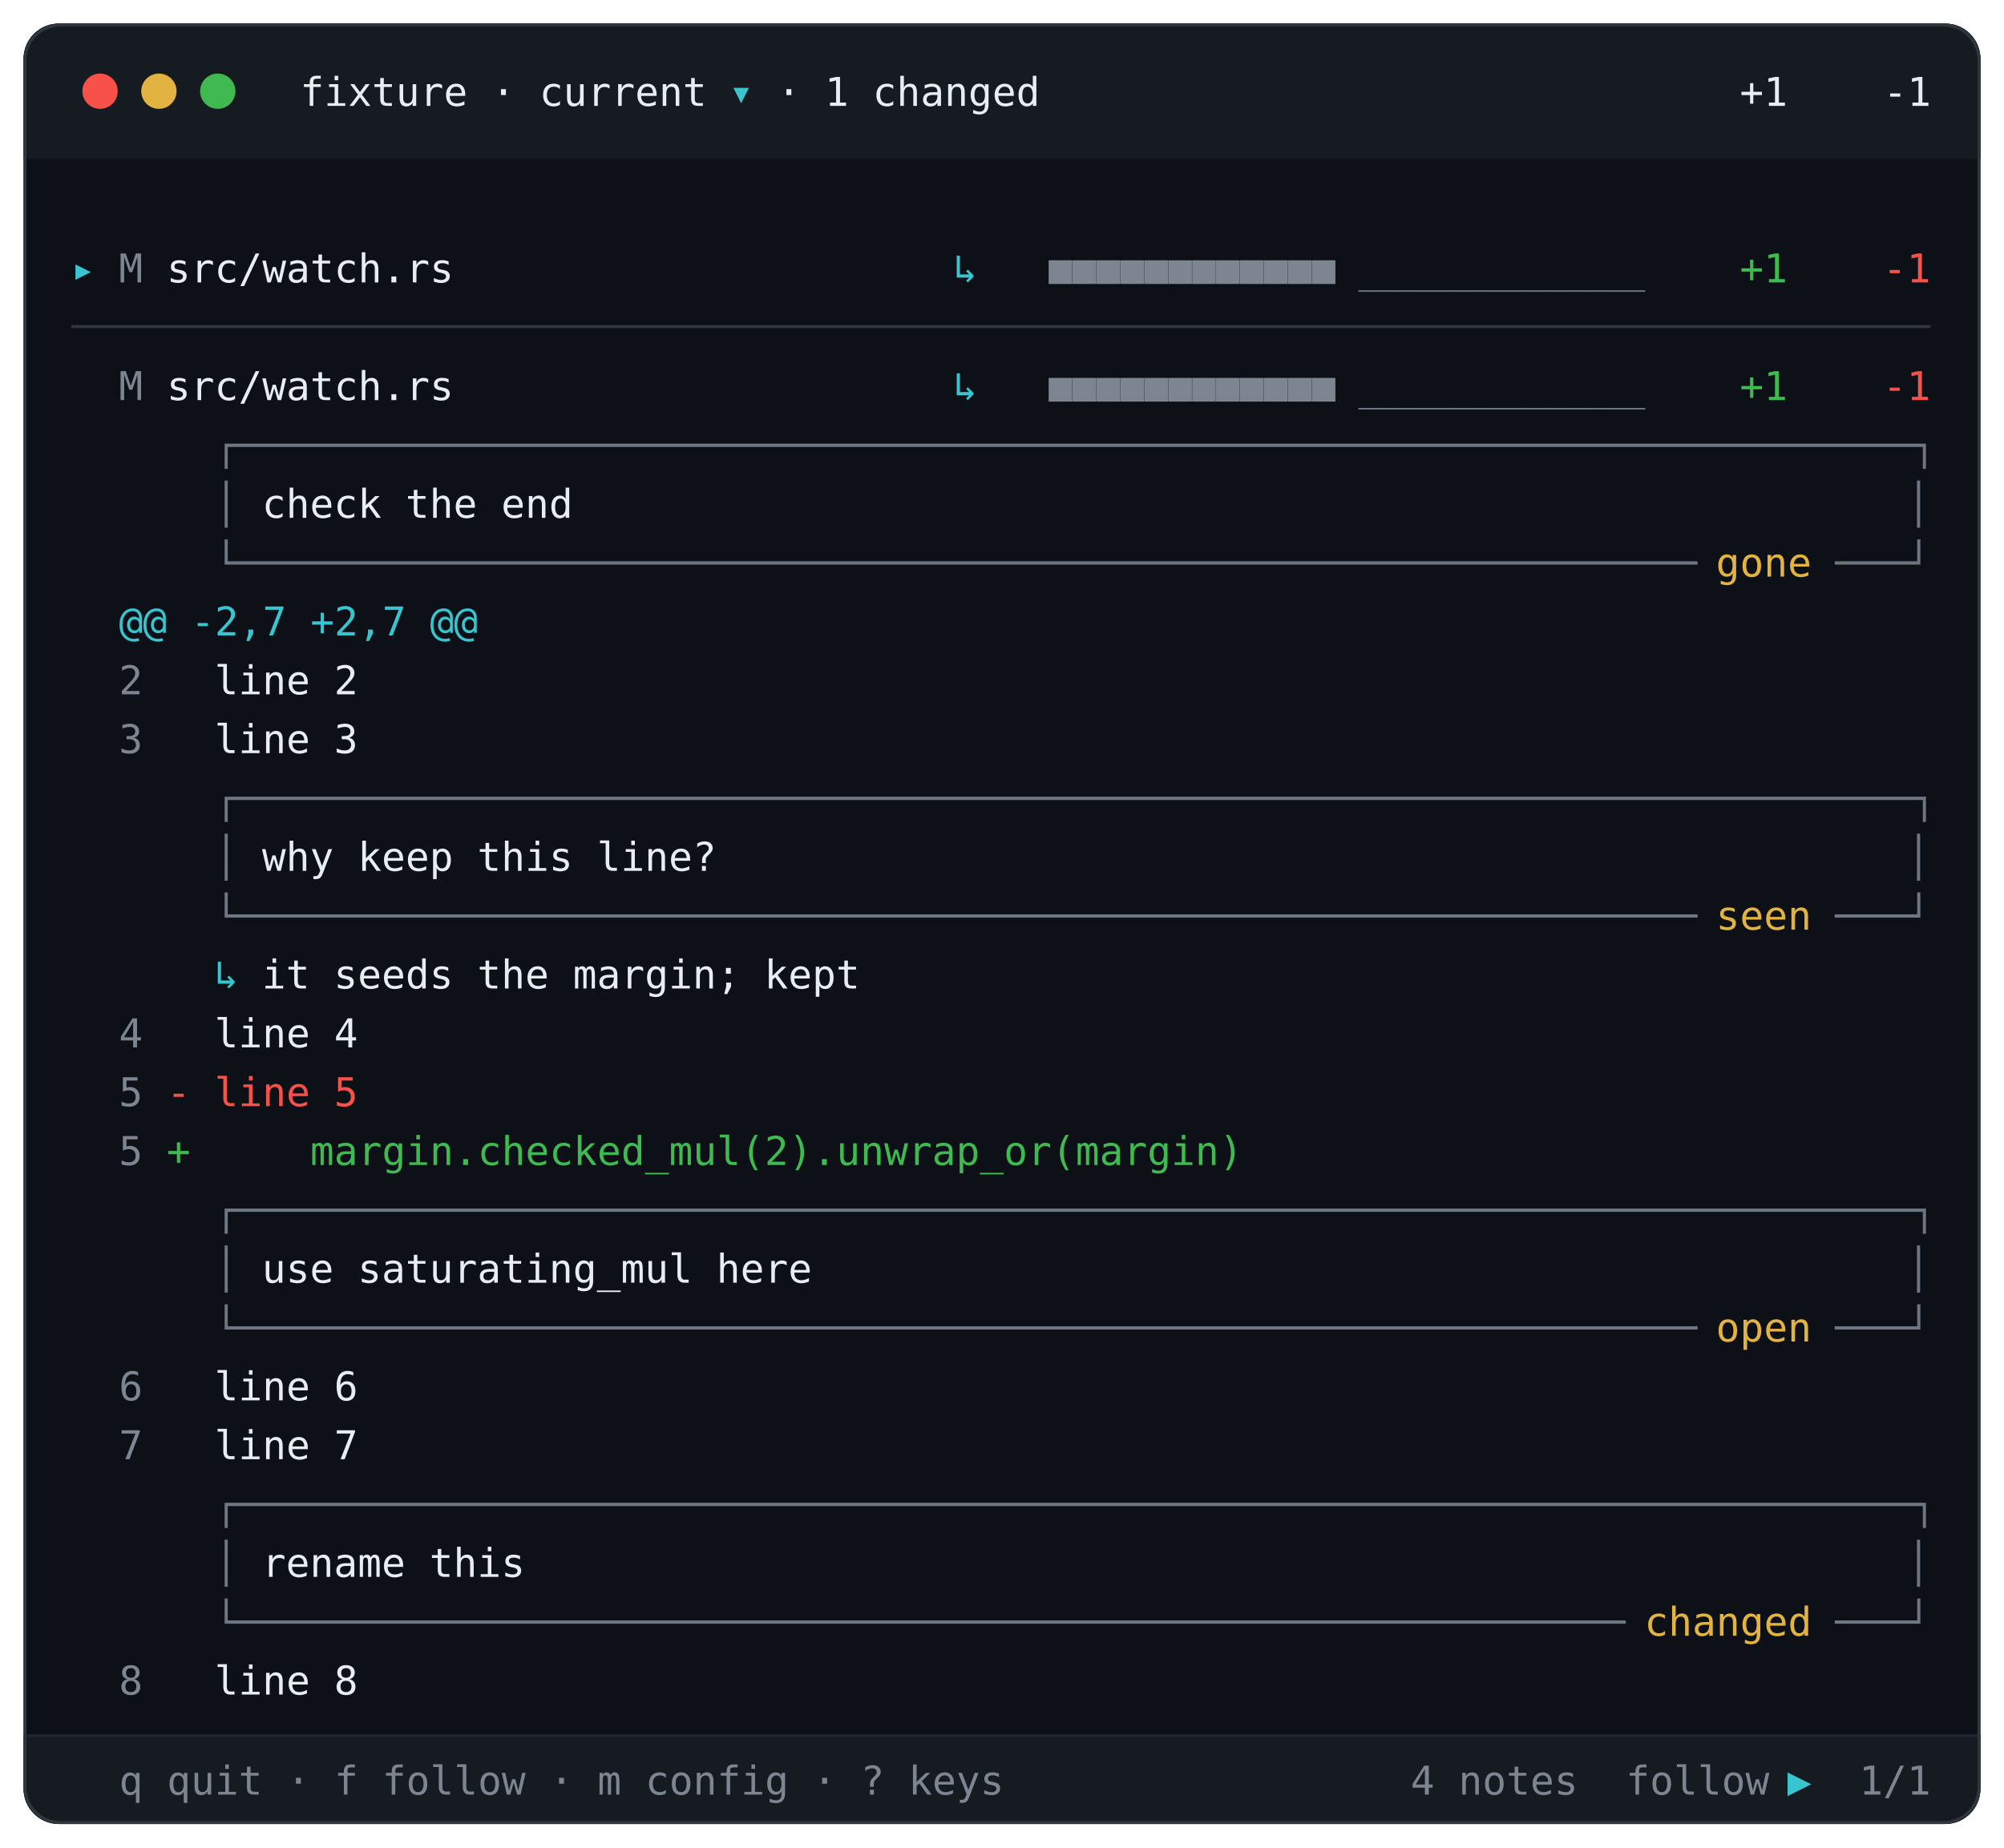
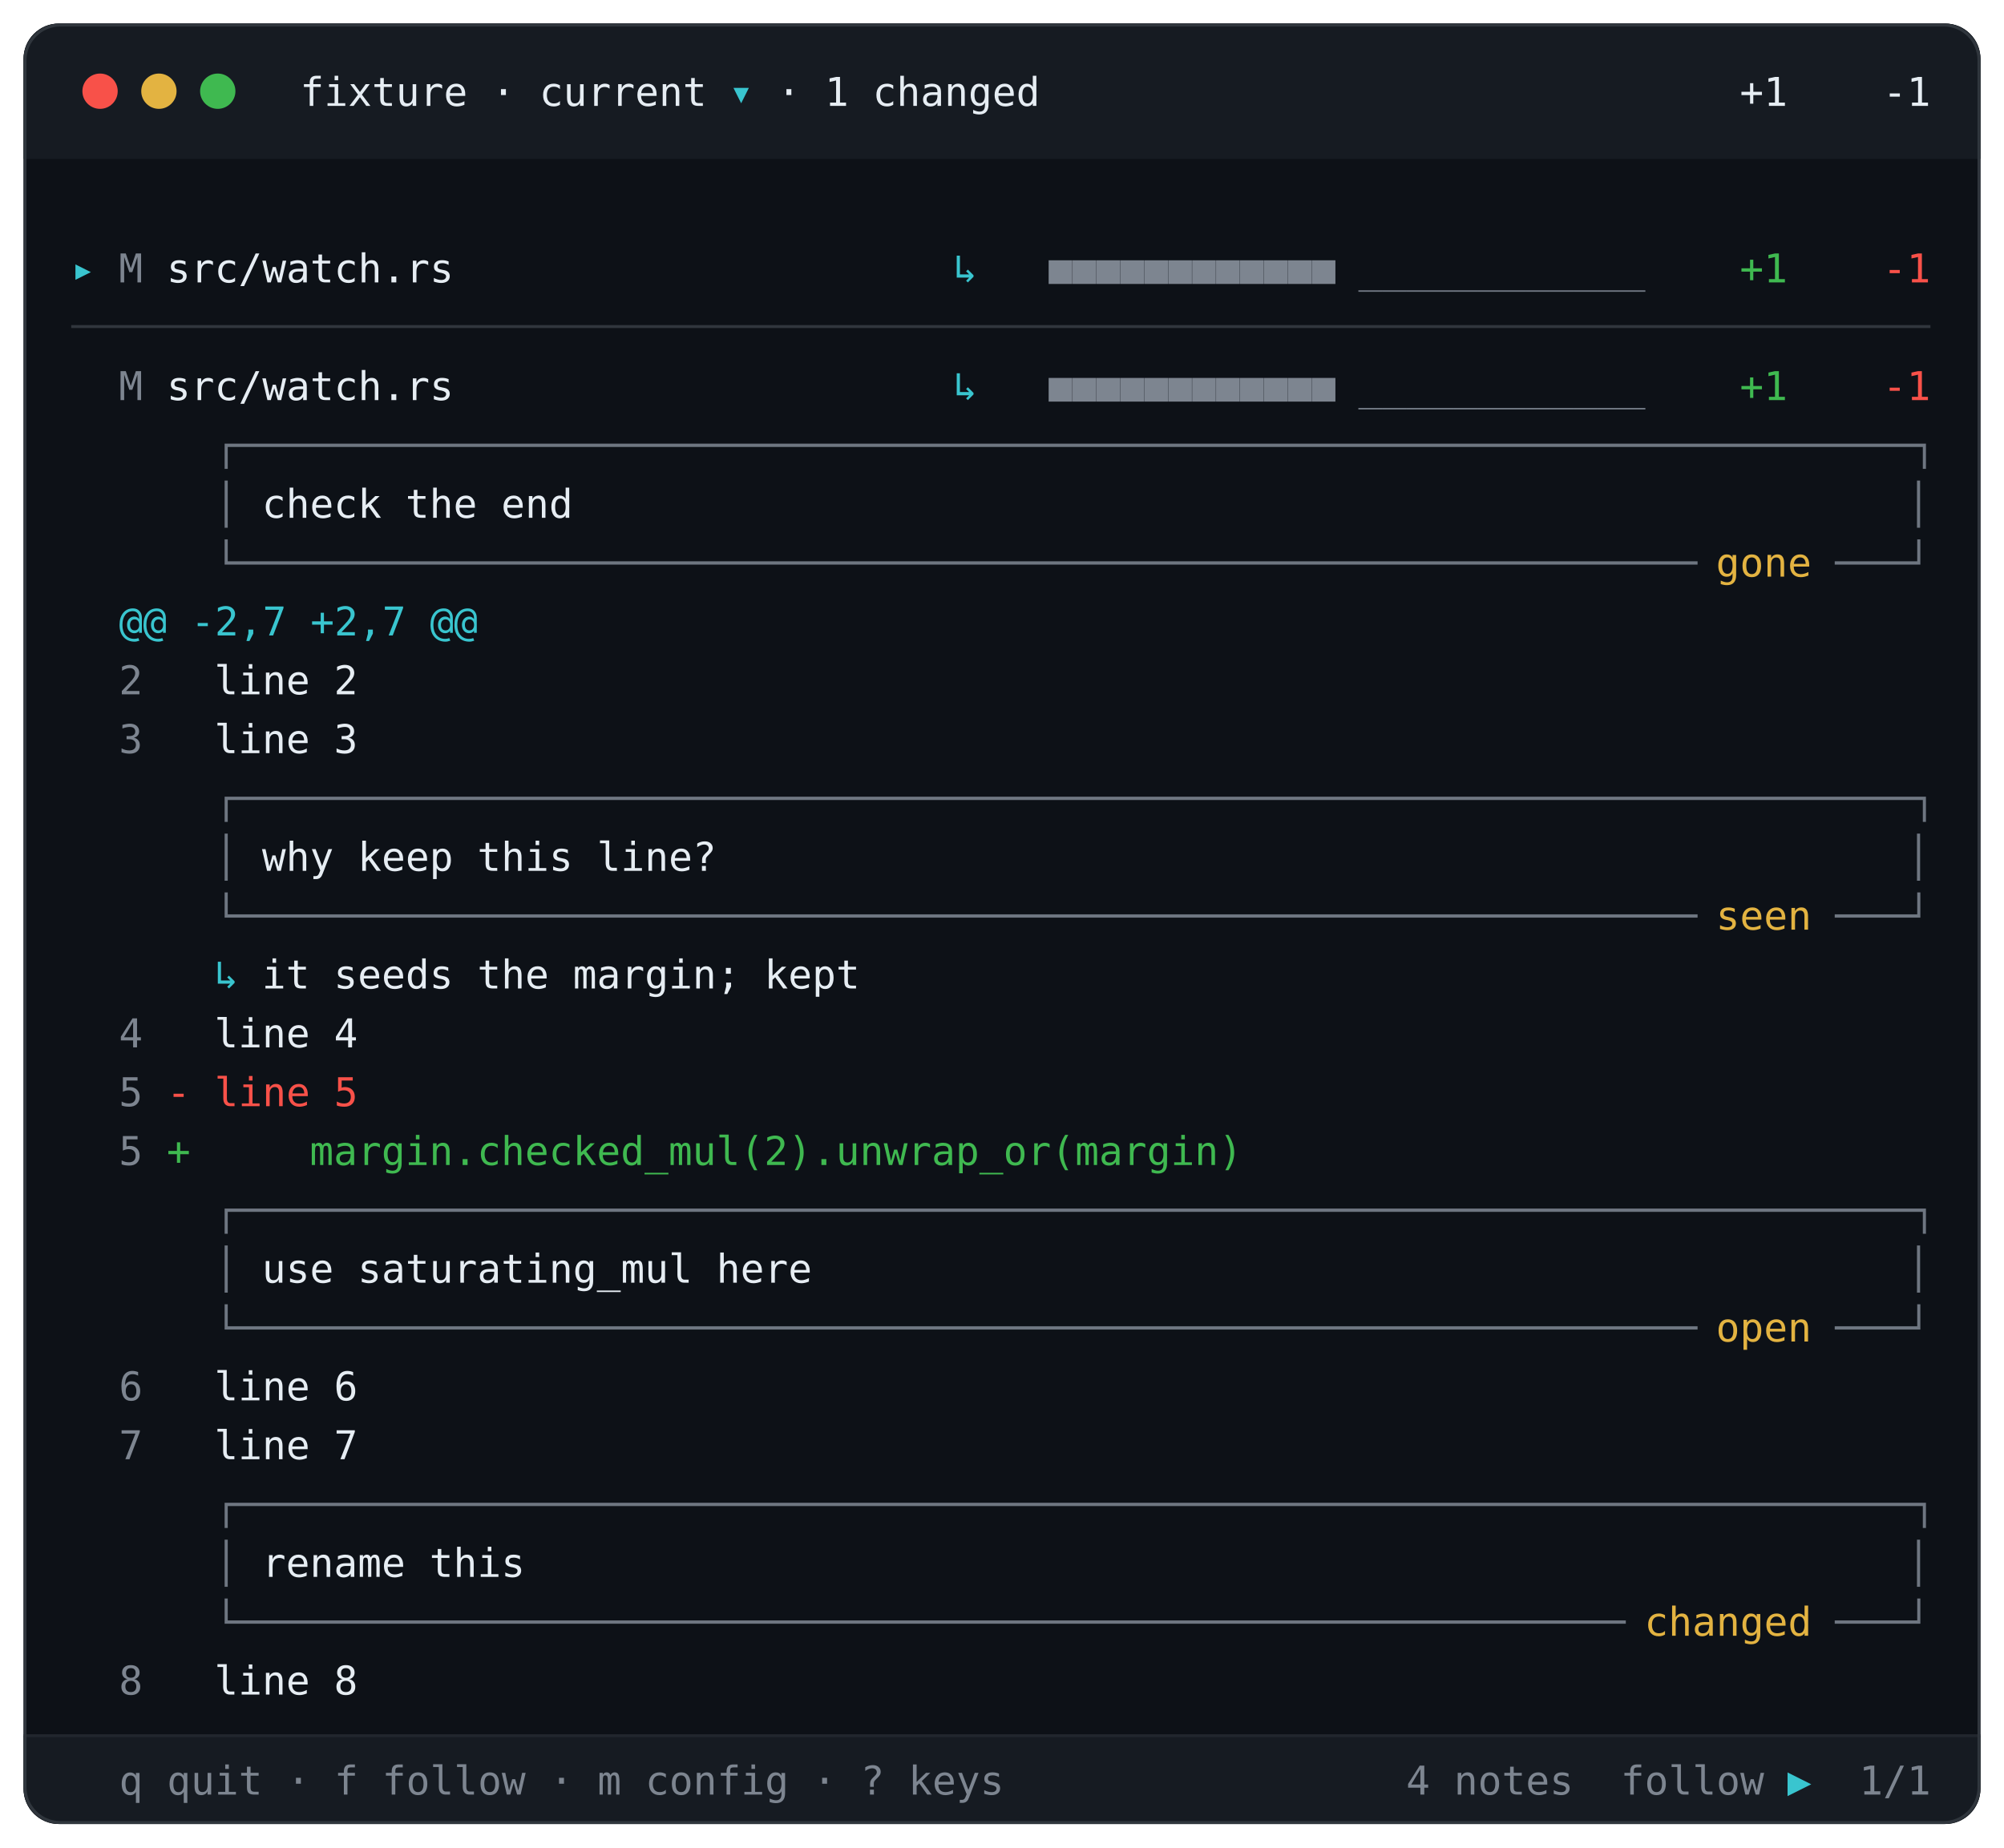
<svg xmlns="http://www.w3.org/2000/svg" viewBox="0 0 681 628" width="681" height="628" role="img" aria-label="The vigia pane with one changed file carrying four notes: one whose line has left the diff, drawn under the file's heading and marked gone; one the agent has read and answered, marked seen with its reply under it; one on the changed line, marked open; and one whose line was edited under it, marked changed.">
  <defs>
    <clipPath id="win">
      <rect x="8" y="8" width="665" height="612" rx="12" />
    </clipPath>
    <style>
      .m { font-family: ui-monospace, SFMono-Regular, Menlo, Consolas, "DejaVu Sans Mono", monospace; white-space: pre; }
      .fg { fill: #e6edf3 } .dim { fill: #7d8590 } .faint { fill: #6e7681 }
      .grn { fill: #3fb950 } .red { fill: #f85149 } .cyn { fill: #39c5cf }
      .con { fill: #e3b341 }
    </style>
  </defs>
-   <rect x="8" y="8" width="665" height="612" rx="12" fill="#0d1117" />
-   <g clip-path="url(#win)">
-     <rect x="8" y="8" width="665" height="46" fill="#161b22" />
-     <circle cx="34" cy="31" r="6" fill="#f85149" />
-     <circle cx="54" cy="31" r="6" fill="#e3b341" />
-     <circle cx="74" cy="31" r="6" fill="#3fb950" />
-     <rect x="8" y="590" width="665" height="30" fill="#161b22" />
-     <line x1="8" y1="590" x2="673" y2="590" stroke="#21262d" stroke-width="1" />
-     <text class="m row" y="36" font-size="13.5" xml:space="preserve">
-       <tspan x="102.0" class="fg">fixture · current </tspan>
-       <tspan x="247.8" class="cyn">▾</tspan>
-       <tspan x="255.9" class="fg"> · 1 changed</tspan>
-       <tspan x="591.2" class="fg">+1    -1</tspan>
-     </text>
-     <text class="m row" y="76" font-size="13.5" xml:space="preserve" />
-     <text class="m row" y="96" font-size="13.5" xml:space="preserve">
-       <tspan x="24.2" class="cyn">▸</tspan>
-       <tspan x="40.4" class="dim">M</tspan>
-       <tspan x="48.5" class="fg"> src/watch.rs                     </tspan>
-       <tspan x="323.9" class="cyn">↳</tspan>
-       <tspan x="356.3" class="dim">■■■■■■■■■■■■</tspan>
-       <tspan x="461.6" class="faint">____________</tspan>
-       <tspan x="591.2" class="grn">+1</tspan>
-       <tspan x="639.8" class="red">-1</tspan>
-     </text>
-     <line class="rule" x1="24.2" y1="111" x2="656.0" y2="111" stroke="#30363d" stroke-width="1" />
-     <text class="m row" y="136" font-size="13.5" xml:space="preserve">
-       <tspan x="40.4" class="dim">M</tspan>
-       <tspan x="48.5" class="fg"> src/watch.rs                     </tspan>
-       <tspan x="323.9" class="cyn">↳</tspan>
-       <tspan x="356.3" class="dim">■■■■■■■■■■■■</tspan>
-       <tspan x="461.6" class="faint">____________</tspan>
-       <tspan x="591.2" class="grn">+1</tspan>
-       <tspan x="639.8" class="red">-1</tspan>
-     </text>
-     <text class="m row" y="156" font-size="13.5" xml:space="preserve">
-       <tspan x="72.8" class="faint">┌──────────────────────────────────────────────────────────────────────┐</tspan>
-     </text>
-     <text class="m row" y="176" font-size="13.5" xml:space="preserve">
-       <tspan x="72.8" class="faint">│</tspan>
-       <tspan x="80.9" class="fg"> check the end                                                        </tspan>
-       <tspan x="647.9" class="faint">│</tspan>
-     </text>
-     <text class="m row" y="196" font-size="13.5" xml:space="preserve">
-       <tspan x="72.8" class="faint">└─────────────────────────────────────────────────────────────</tspan>
-       <tspan x="583.1" class="con">gone</tspan>
-       <tspan x="623.6" class="faint">───┘</tspan>
-     </text>
-     <text class="m row" y="216" font-size="13.5" xml:space="preserve">
-       <tspan x="24.2" class="cyn">  @@ -2,7 +2,7 @@</tspan>
-     </text>
-     <text class="m row" y="236" font-size="13.5" xml:space="preserve">
-       <tspan x="40.4" class="dim">2</tspan>
-       <tspan x="48.5" class="fg">   line 2</tspan>
-     </text>
-     <text class="m row" y="256" font-size="13.5" xml:space="preserve">
-       <tspan x="40.4" class="dim">3</tspan>
-       <tspan x="48.5" class="fg">   line 3</tspan>
-     </text>
-     <text class="m row" y="276" font-size="13.5" xml:space="preserve">
-       <tspan x="72.8" class="faint">┌──────────────────────────────────────────────────────────────────────┐</tspan>
-     </text>
-     <text class="m row" y="296" font-size="13.5" xml:space="preserve">
-       <tspan x="72.8" class="faint">│</tspan>
-       <tspan x="80.9" class="fg"> why keep this line?                                                  </tspan>
-       <tspan x="647.9" class="faint">│</tspan>
-     </text>
-     <text class="m row" y="316" font-size="13.5" xml:space="preserve">
-       <tspan x="72.8" class="faint">└─────────────────────────────────────────────────────────────</tspan>
-       <tspan x="583.1" class="con">seen</tspan>
-       <tspan x="623.6" class="faint">───┘</tspan>
-     </text>
-     <text class="m row" y="336" font-size="13.5" xml:space="preserve">
-       <tspan x="72.8" class="cyn">↳</tspan>
-       <tspan x="80.9" class="fg"> it seeds the margin; kept</tspan>
-     </text>
-     <text class="m row" y="356" font-size="13.5" xml:space="preserve">
-       <tspan x="40.4" class="dim">4</tspan>
-       <tspan x="48.5" class="fg">   line 4</tspan>
-     </text>
-     <text class="m row" y="376" font-size="13.5" xml:space="preserve">
-       <tspan x="40.4" class="dim">5</tspan>
-       <tspan x="48.5" class="red"> - line 5</tspan>
-     </text>
-     <text class="m row" y="396" font-size="13.5" xml:space="preserve">
-       <tspan x="40.4" class="dim">5</tspan>
-       <tspan x="48.5" class="grn"> +     margin.checked_mul(2).unwrap_or(margin)</tspan>
-     </text>
-     <text class="m row" y="416" font-size="13.5" xml:space="preserve">
-       <tspan x="72.8" class="faint">┌──────────────────────────────────────────────────────────────────────┐</tspan>
-     </text>
-     <text class="m row" y="436" font-size="13.5" xml:space="preserve">
-       <tspan x="72.8" class="faint">│</tspan>
-       <tspan x="80.9" class="fg"> use saturating_mul here                                              </tspan>
-       <tspan x="647.9" class="faint">│</tspan>
-     </text>
-     <text class="m row" y="456" font-size="13.5" xml:space="preserve">
-       <tspan x="72.8" class="faint">└─────────────────────────────────────────────────────────────</tspan>
-       <tspan x="583.1" class="con">open</tspan>
-       <tspan x="623.6" class="faint">───┘</tspan>
-     </text>
-     <text class="m row" y="476" font-size="13.5" xml:space="preserve">
-       <tspan x="40.4" class="dim">6</tspan>
-       <tspan x="48.5" class="fg">   line 6</tspan>
-     </text>
-     <text class="m row" y="496" font-size="13.5" xml:space="preserve">
-       <tspan x="40.4" class="dim">7</tspan>
-       <tspan x="48.5" class="fg">   line 7</tspan>
-     </text>
-     <text class="m row" y="516" font-size="13.5" xml:space="preserve">
-       <tspan x="72.8" class="faint">┌──────────────────────────────────────────────────────────────────────┐</tspan>
-     </text>
-     <text class="m row" y="536" font-size="13.5" xml:space="preserve">
-       <tspan x="72.8" class="faint">│</tspan>
-       <tspan x="80.9" class="fg"> rename this                                                          </tspan>
-       <tspan x="647.9" class="faint">│</tspan>
-     </text>
-     <text class="m row" y="556" font-size="13.5" xml:space="preserve">
-       <tspan x="72.8" class="faint">└──────────────────────────────────────────────────────────</tspan>
-       <tspan x="558.8" class="con">changed</tspan>
-       <tspan x="623.6" class="faint">───┘</tspan>
-     </text>
-     <text class="m row" y="576" font-size="13.5" xml:space="preserve">
-       <tspan x="40.4" class="dim">8</tspan>
-       <tspan x="48.5" class="fg">   line 8</tspan>
-     </text>
-     <text class="m row" y="610" font-size="13.5" xml:space="preserve">
-       <tspan x="24.2" class="dim">  q quit · f follow · m config · ? keys                 4 notes  follow </tspan>
-       <tspan x="607.4" class="cyn">▶</tspan>
-       <tspan x="615.5" class="dim">  1/1</tspan>
-     </text>
+   <g transform="translate(0,0)">
+     <rect x="8" y="8" width="665" height="612" rx="12" fill="#0d1117" />
+     <g clip-path="url(#win)">
+       <rect x="8" y="8" width="665" height="46" fill="#161b22" />
+       <circle cx="34" cy="31" r="6" fill="#f85149" />
+       <circle cx="54" cy="31" r="6" fill="#e3b341" />
+       <circle cx="74" cy="31" r="6" fill="#3fb950" />
+       <rect x="8" y="590" width="665" height="30" fill="#161b22" />
+       <line x1="8" y1="590" x2="673" y2="590" stroke="#21262d" stroke-width="1" />
+       <text class="m row" y="36" font-size="13.5" xml:space="preserve">
+         <tspan x="102.0" class="fg">fixture · current </tspan>
+         <tspan x="247.8" class="cyn">▾</tspan>
+         <tspan x="255.9" class="fg"> · 1 changed</tspan>
+         <tspan x="591.2" class="fg">+1   </tspan>
+         <tspan x="631.7" class="fg"> -1</tspan>
+       </text>
+       <text class="m row" y="76" font-size="13.5" xml:space="preserve" />
+       <text class="m row" y="96" font-size="13.5" xml:space="preserve">
+         <tspan x="24.2" class="cyn">▸</tspan>
+         <tspan x="40.4" class="dim">M</tspan>
+         <tspan x="48.5" class="fg"> src/watch.rs                    </tspan>
+         <tspan x="323.9" class="cyn">↳</tspan>
+         <tspan x="356.3" class="dim">■■■■■■■■■■■■</tspan>
+         <tspan x="461.6" class="faint">____________</tspan>
+         <tspan x="591.2" class="grn">+1</tspan>
+         <tspan x="639.8" class="red">-1</tspan>
+       </text>
+       <line class="rule" x1="24.2" y1="111" x2="656.0" y2="111" stroke="#30363d" stroke-width="1" />
+       <text class="m row" y="136" font-size="13.5" xml:space="preserve">
+         <tspan x="40.4" class="dim">M</tspan>
+         <tspan x="48.5" class="fg"> src/watch.rs                    </tspan>
+         <tspan x="323.9" class="cyn">↳</tspan>
+         <tspan x="356.3" class="dim">■■■■■■■■■■■■</tspan>
+         <tspan x="461.6" class="faint">____________</tspan>
+         <tspan x="591.2" class="grn">+1</tspan>
+         <tspan x="639.8" class="red">-1</tspan>
+       </text>
+       <text class="m row" y="156" font-size="13.5" xml:space="preserve">
+         <tspan x="72.8" class="faint">┌──────────────────────────────────────────────────────────────────────┐</tspan>
+       </text>
+       <text class="m row" y="176" font-size="13.5" xml:space="preserve">
+         <tspan x="72.8" class="faint">│</tspan>
+         <tspan x="80.9" class="fg"> check the end                                                       </tspan>
+         <tspan x="647.9" class="faint">│</tspan>
+       </text>
+       <text class="m row" y="196" font-size="13.5" xml:space="preserve">
+         <tspan x="72.8" class="faint">└─────────────────────────────────────────────────────────────</tspan>
+         <tspan x="583.1" class="con">gone</tspan>
+         <tspan x="623.6" class="faint">───┘</tspan>
+       </text>
+       <text class="m row" y="216" font-size="13.5" xml:space="preserve">
+         <tspan x="24.2" class="cyn">  @@ -2,7 +2,7 @@</tspan>
+       </text>
+       <text class="m row" y="236" font-size="13.5" xml:space="preserve">
+         <tspan x="40.4" class="dim">2</tspan>
+         <tspan x="64.7" class="fg"> line 2</tspan>
+       </text>
+       <text class="m row" y="256" font-size="13.5" xml:space="preserve">
+         <tspan x="40.4" class="dim">3</tspan>
+         <tspan x="64.7" class="fg"> line 3</tspan>
+       </text>
+       <text class="m row" y="276" font-size="13.5" xml:space="preserve">
+         <tspan x="72.8" class="faint">┌──────────────────────────────────────────────────────────────────────┐</tspan>
+       </text>
+       <text class="m row" y="296" font-size="13.5" xml:space="preserve">
+         <tspan x="72.8" class="faint">│</tspan>
+         <tspan x="80.9" class="fg"> why keep this line?                                                 </tspan>
+         <tspan x="647.9" class="faint">│</tspan>
+       </text>
+       <text class="m row" y="316" font-size="13.5" xml:space="preserve">
+         <tspan x="72.8" class="faint">└─────────────────────────────────────────────────────────────</tspan>
+         <tspan x="583.1" class="con">seen</tspan>
+         <tspan x="623.6" class="faint">───┘</tspan>
+       </text>
+       <text class="m row" y="336" font-size="13.5" xml:space="preserve">
+         <tspan x="72.8" class="cyn">↳</tspan>
+         <tspan x="80.9" class="fg"> it seeds the margin; kept</tspan>
+       </text>
+       <text class="m row" y="356" font-size="13.5" xml:space="preserve">
+         <tspan x="40.4" class="dim">4</tspan>
+         <tspan x="64.7" class="fg"> line 4</tspan>
+       </text>
+       <text class="m row" y="376" font-size="13.5" xml:space="preserve">
+         <tspan x="40.4" class="dim">5</tspan>
+         <tspan x="48.5" class="red"> - line 5</tspan>
+       </text>
+       <text class="m row" y="396" font-size="13.5" xml:space="preserve">
+         <tspan x="40.4" class="dim">5</tspan>
+         <tspan x="48.5" class="grn"> +    </tspan>
+         <tspan x="97.1" class="grn"> margin.checked_mul(2).unwrap_or(margin)</tspan>
+       </text>
+       <text class="m row" y="416" font-size="13.5" xml:space="preserve">
+         <tspan x="72.8" class="faint">┌──────────────────────────────────────────────────────────────────────┐</tspan>
+       </text>
+       <text class="m row" y="436" font-size="13.5" xml:space="preserve">
+         <tspan x="72.8" class="faint">│</tspan>
+         <tspan x="80.9" class="fg"> use saturating_mul here                                             </tspan>
+         <tspan x="647.9" class="faint">│</tspan>
+       </text>
+       <text class="m row" y="456" font-size="13.5" xml:space="preserve">
+         <tspan x="72.8" class="faint">└─────────────────────────────────────────────────────────────</tspan>
+         <tspan x="583.1" class="con">open</tspan>
+         <tspan x="623.6" class="faint">───┘</tspan>
+       </text>
+       <text class="m row" y="476" font-size="13.5" xml:space="preserve">
+         <tspan x="40.4" class="dim">6</tspan>
+         <tspan x="64.7" class="fg"> line 6</tspan>
+       </text>
+       <text class="m row" y="496" font-size="13.5" xml:space="preserve">
+         <tspan x="40.4" class="dim">7</tspan>
+         <tspan x="64.7" class="fg"> line 7</tspan>
+       </text>
+       <text class="m row" y="516" font-size="13.5" xml:space="preserve">
+         <tspan x="72.8" class="faint">┌──────────────────────────────────────────────────────────────────────┐</tspan>
+       </text>
+       <text class="m row" y="536" font-size="13.5" xml:space="preserve">
+         <tspan x="72.8" class="faint">│</tspan>
+         <tspan x="80.9" class="fg"> rename this                                                         </tspan>
+         <tspan x="647.9" class="faint">│</tspan>
+       </text>
+       <text class="m row" y="556" font-size="13.5" xml:space="preserve">
+         <tspan x="72.8" class="faint">└──────────────────────────────────────────────────────────</tspan>
+         <tspan x="558.8" class="con">changed</tspan>
+         <tspan x="623.6" class="faint">───┘</tspan>
+       </text>
+       <text class="m row" y="576" font-size="13.5" xml:space="preserve">
+         <tspan x="40.4" class="dim">8</tspan>
+         <tspan x="64.7" class="fg"> line 8</tspan>
+       </text>
+       <text class="m row" y="610" font-size="13.5" xml:space="preserve">
+         <tspan x="24.2" class="dim">  q quit · f follow · m config · ? keys                </tspan>
+         <tspan x="469.7" class="dim"> 4 notes </tspan>
+         <tspan x="542.6" class="dim"> follow </tspan>
+         <tspan x="607.4" class="cyn">▶</tspan>
+         <tspan x="615.5" class="dim">  1/1</tspan>
+       </text>
+     </g>
+     <rect x="8.5" y="8.5" width="664" height="611" rx="12" fill="none" stroke="#30363d" />
  </g>
-   <rect x="8.5" y="8.5" width="664" height="611" rx="12" fill="none" stroke="#30363d" />
</svg>
